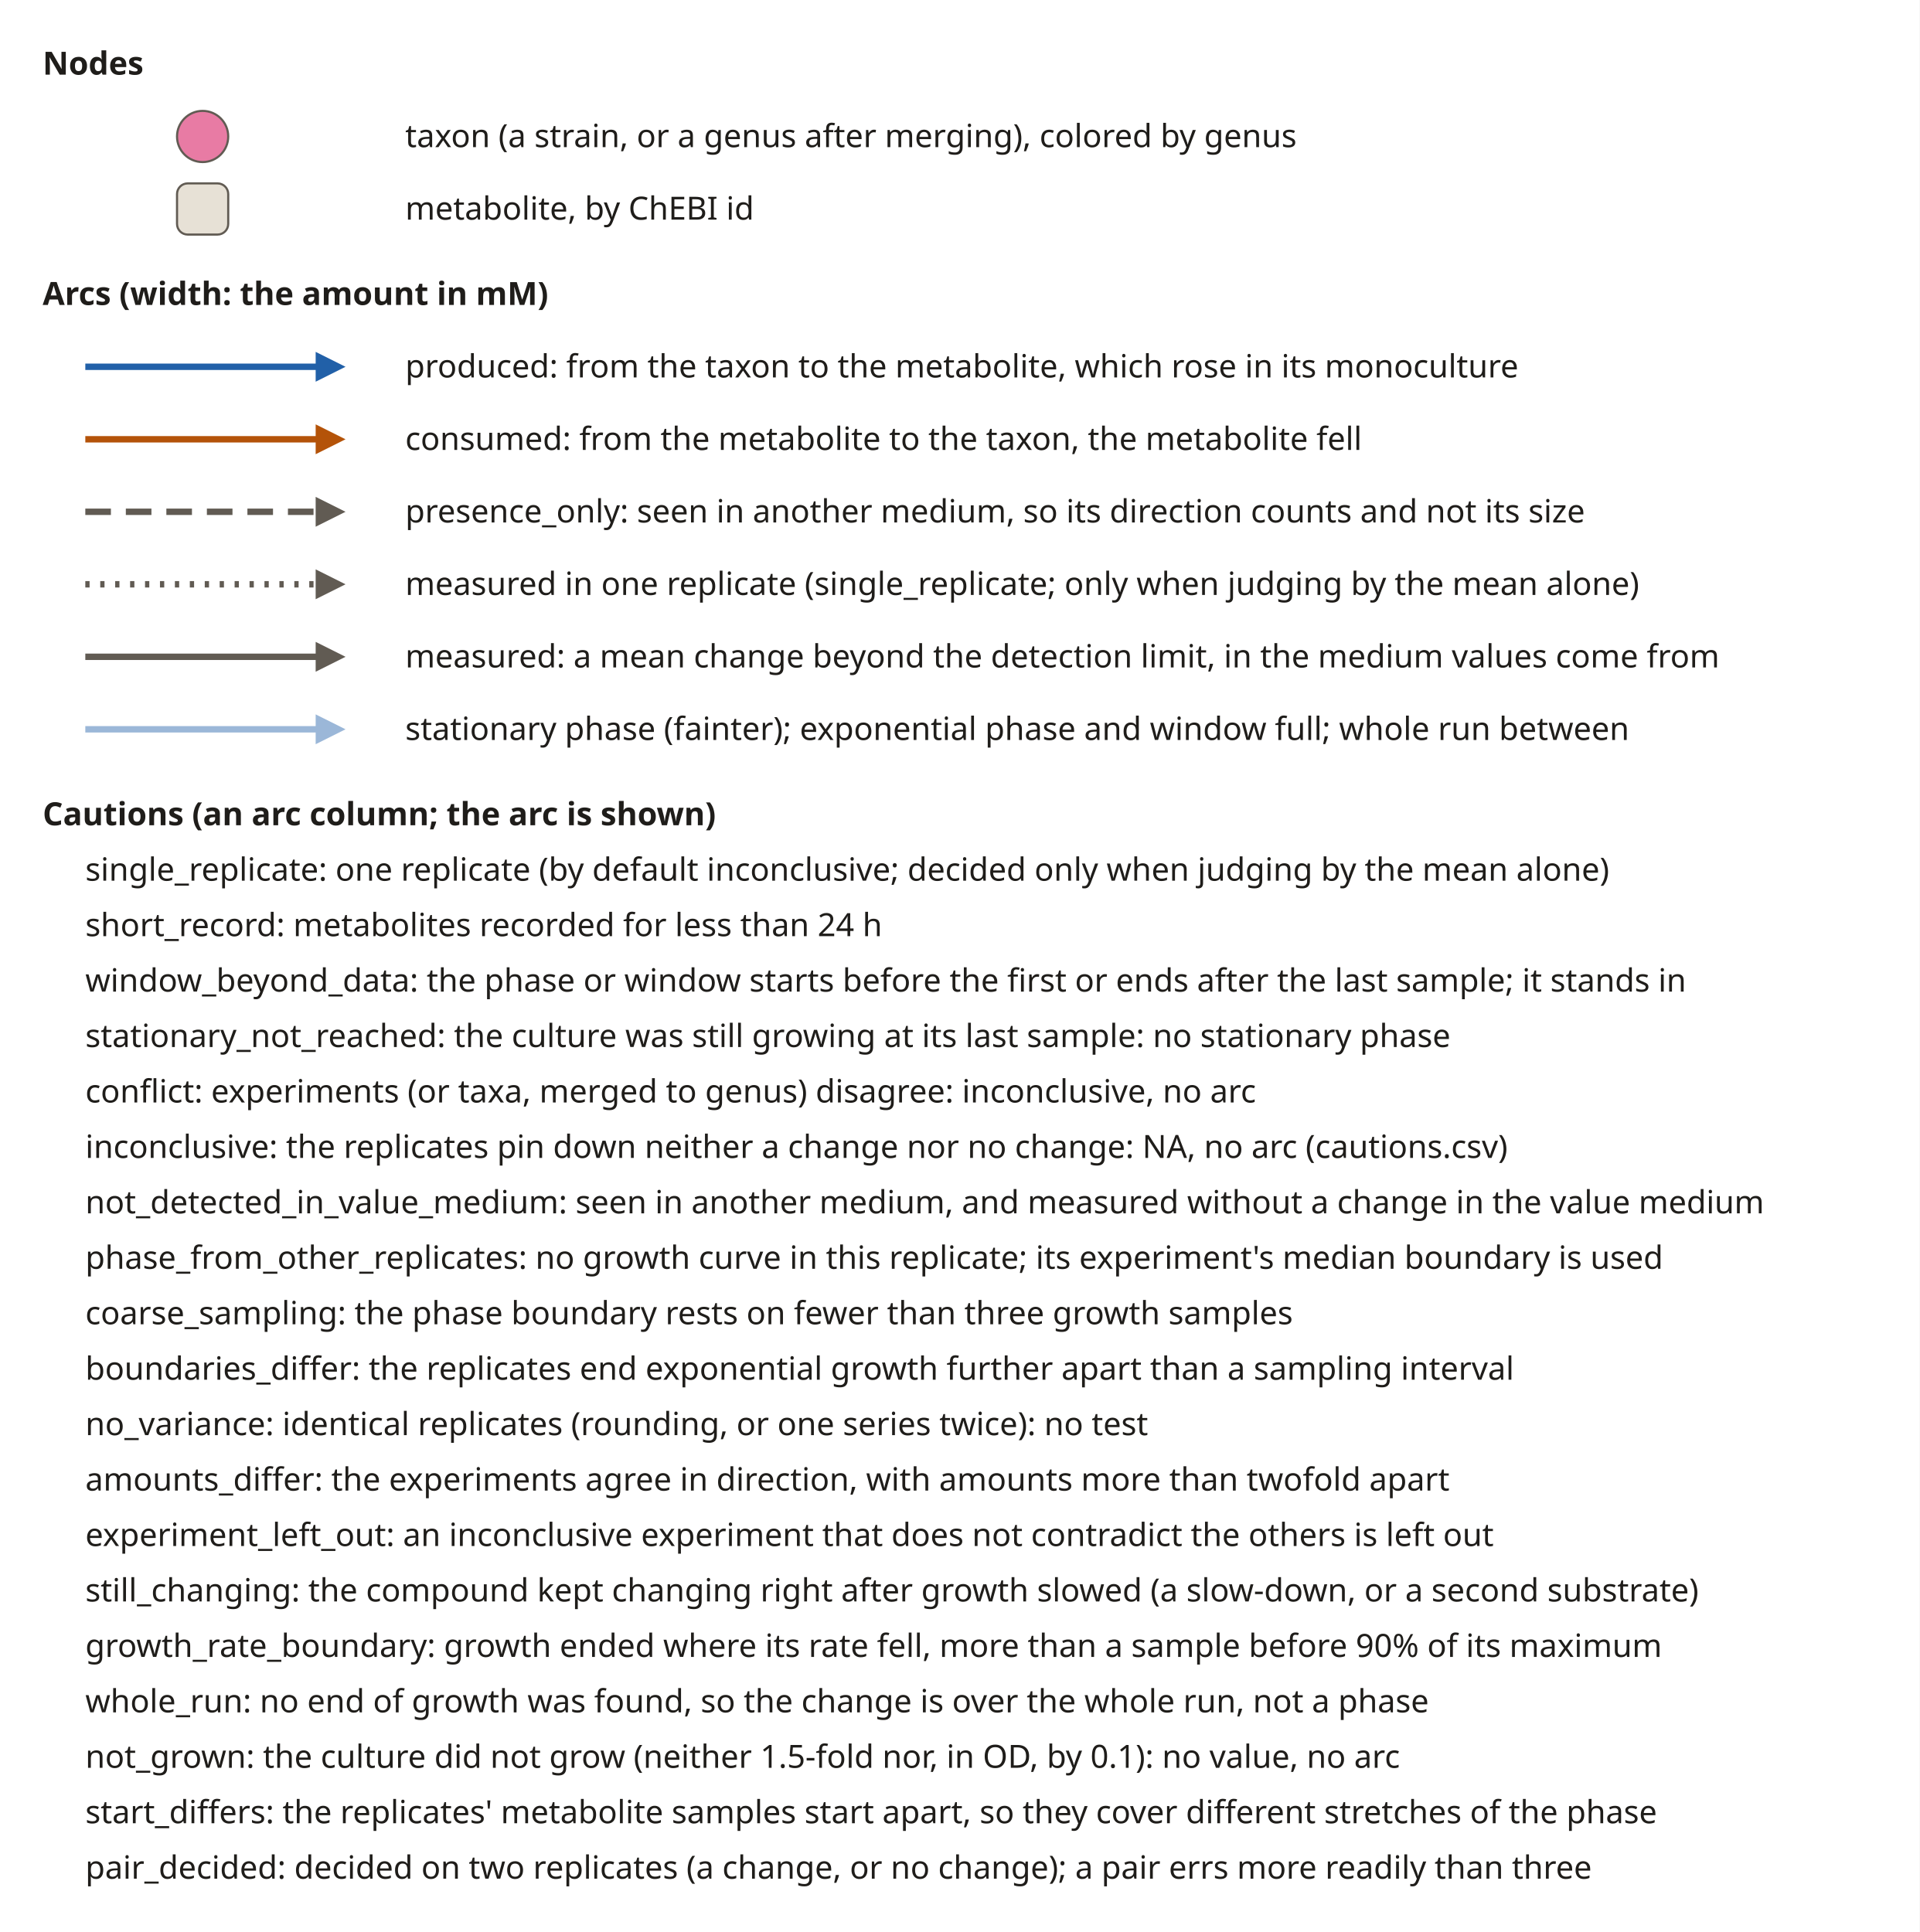
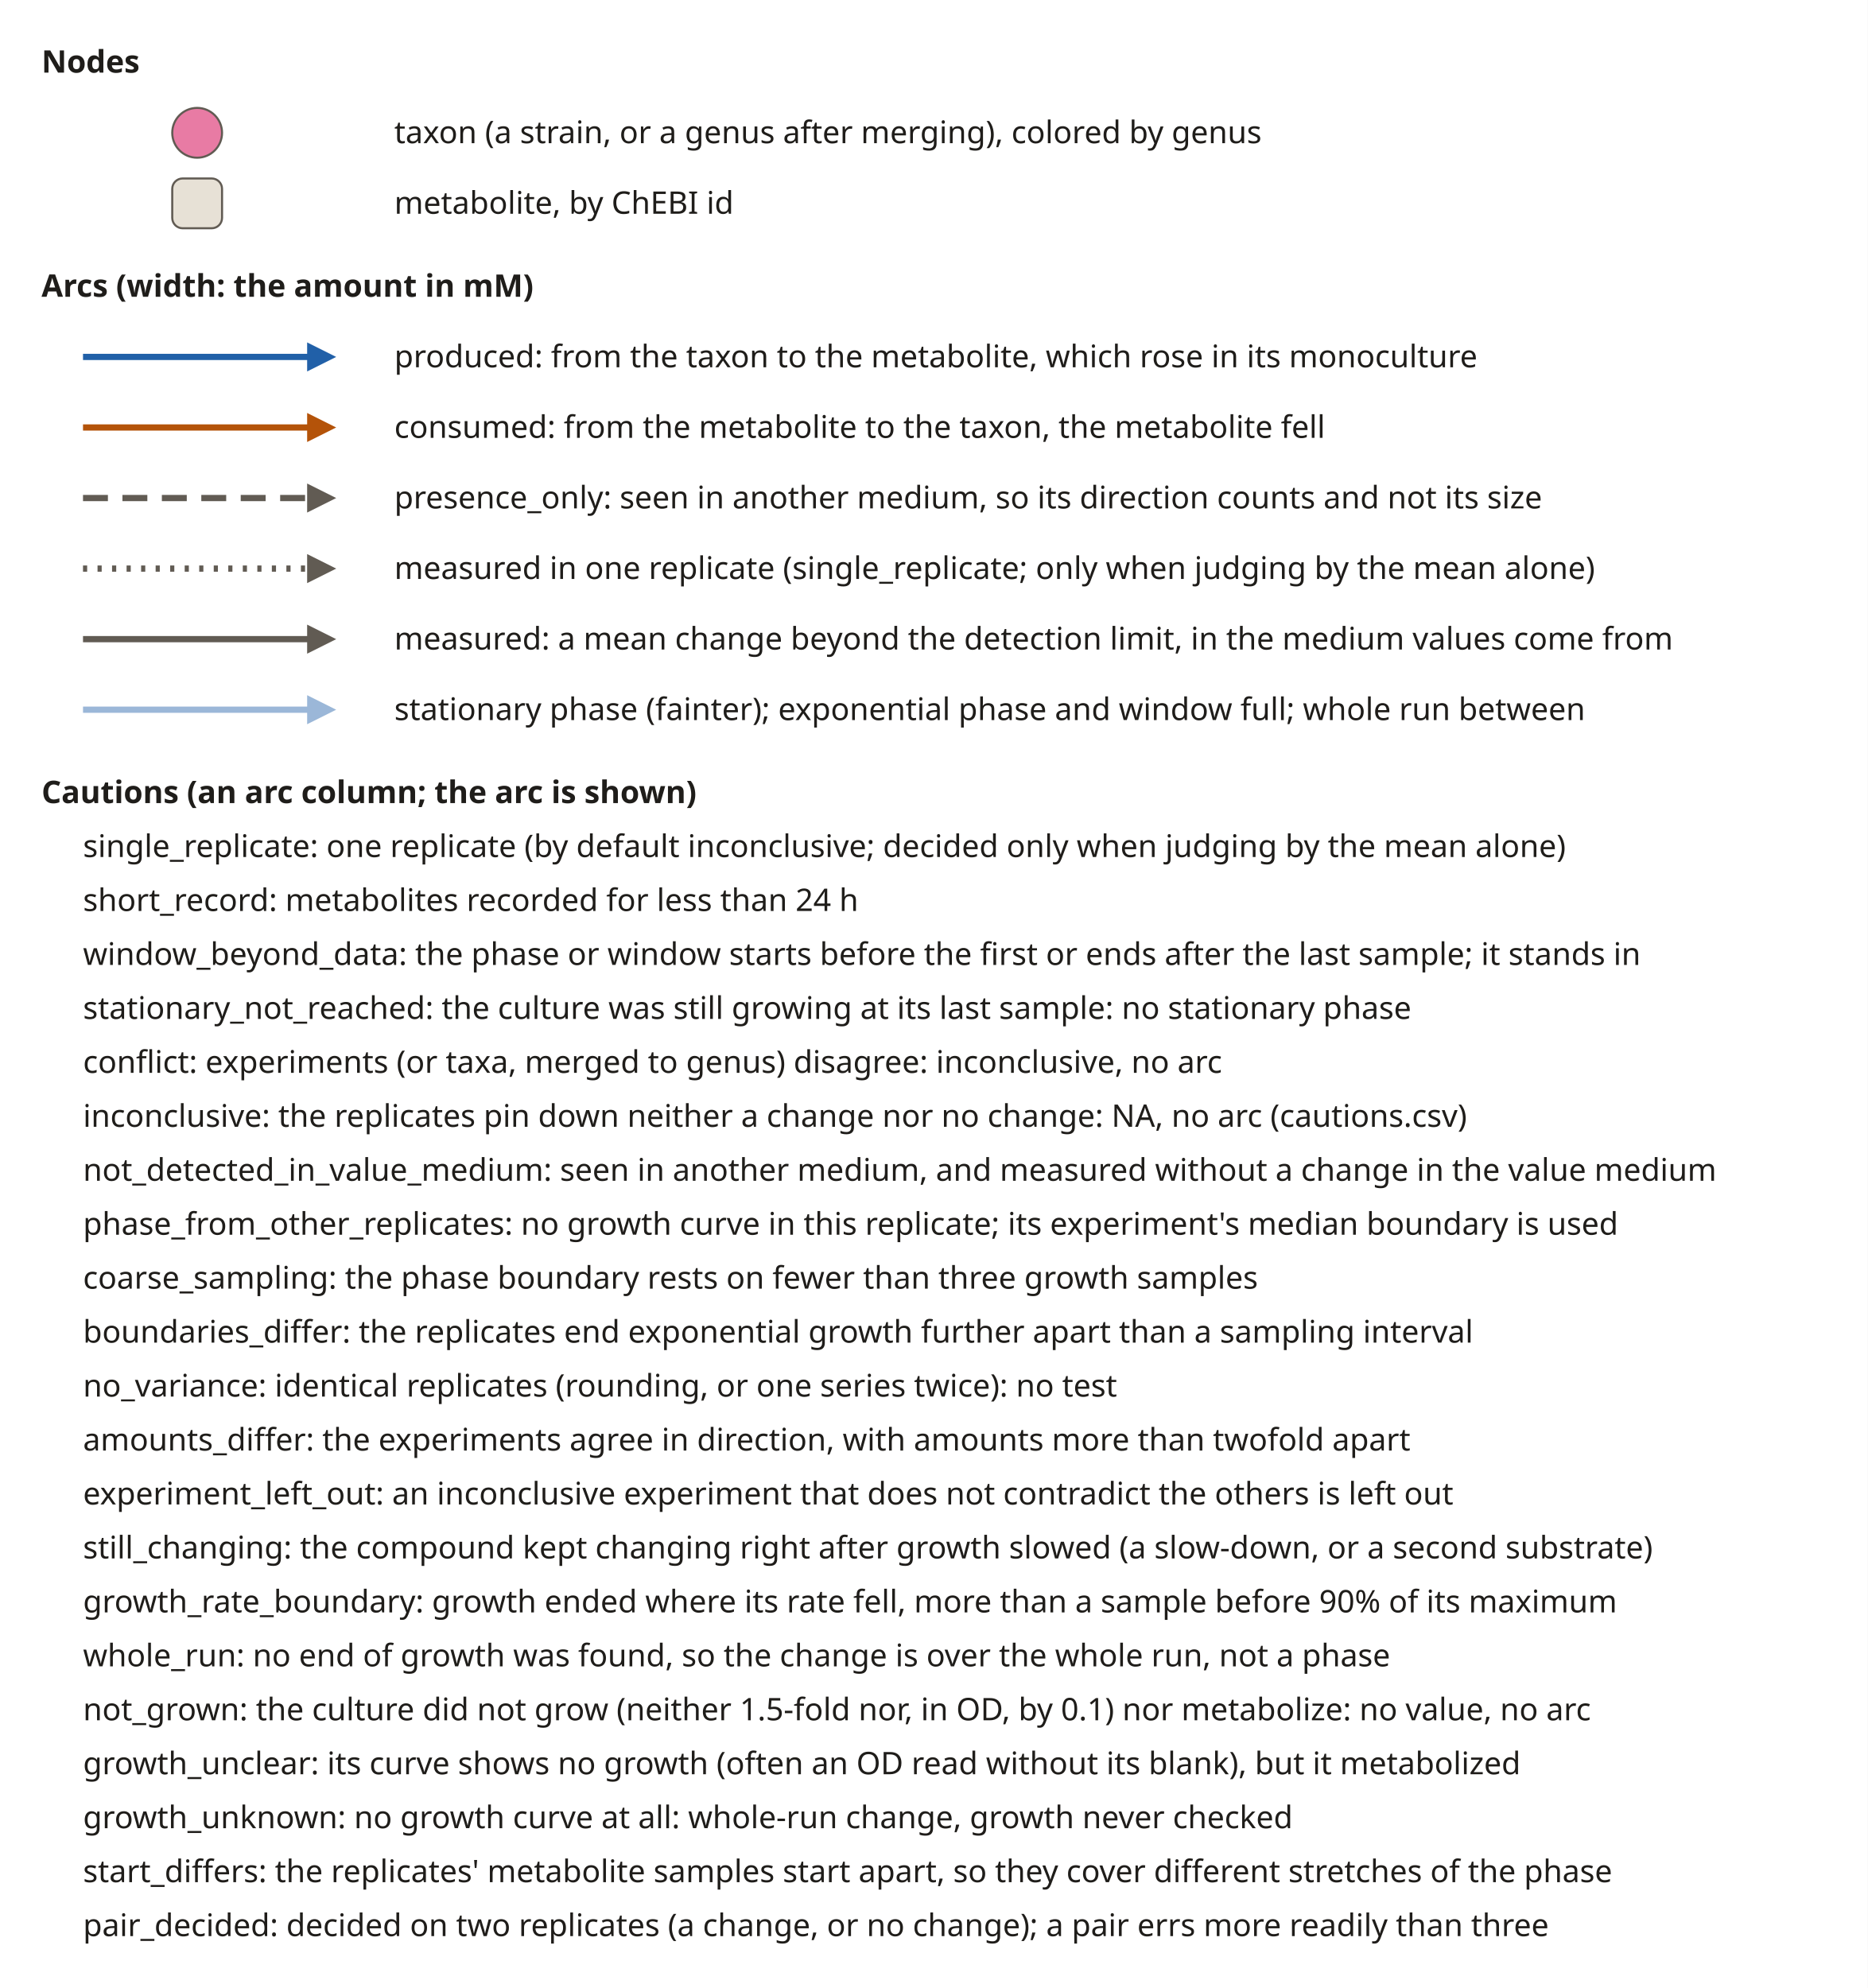
- <svg xmlns="http://www.w3.org/2000/svg" viewBox="0 0 900 906" width="900" height="906" role="img" aria-label="foodnet legend">
-   <rect width="900" height="906" fill="#ffffff" />
+ <svg xmlns="http://www.w3.org/2000/svg" viewBox="0 0 900 958" width="900" height="958" role="img" aria-label="foodnet legend">
+   <rect width="900" height="958" fill="#ffffff" />
  <text x="20" y="35" font-size="15" font-weight="600" fill="#1F1D1A" font-family="system-ui, sans-serif">Nodes</text>
  <circle cx="95" cy="64" r="12" fill="#E87BA4" stroke="#615B53" />
  <text x="190" y="69" font-size="15" font-weight="normal" fill="#1F1D1A" font-family="system-ui, sans-serif">taxon (a strain, or a genus after merging), colored by genus</text>
  <rect x="83" y="86" width="24" height="24" rx="5" fill="#E7E1D6" stroke="#615B53" />
  <text x="190" y="103" font-size="15" font-weight="normal" fill="#1F1D1A" font-family="system-ui, sans-serif">metabolite, by ChEBI id</text>
  <text x="20" y="143" font-size="15" font-weight="600" fill="#1F1D1A" font-family="system-ui, sans-serif">Arcs (width: the amount in mM)</text>
  <g opacity="1.0">
    <line x1="40" y1="172" x2="150" y2="172" stroke="#2160A8" stroke-width="3.0" />
    <path d="M 162 172 L 148 165 L 148 179 z" fill="#2160A8" />
  </g>
  <text x="190" y="177" font-size="15" font-weight="normal" fill="#1F1D1A" font-family="system-ui, sans-serif">produced: from the taxon to the metabolite, which rose in its monoculture</text>
  <g opacity="1.0">
    <line x1="40" y1="206" x2="150" y2="206" stroke="#B45309" stroke-width="3.0" />
    <path d="M 162 206 L 148 199 L 148 213 z" fill="#B45309" />
  </g>
  <text x="190" y="211" font-size="15" font-weight="normal" fill="#1F1D1A" font-family="system-ui, sans-serif">consumed: from the metabolite to the taxon, the metabolite fell</text>
  <g opacity="1.0">
    <line x1="40" y1="240" x2="150" y2="240" stroke="#615B53" stroke-width="3.0" stroke-dasharray="12 7" />
    <path d="M 162 240 L 148 233 L 148 247 z" fill="#615B53" />
  </g>
  <text x="190" y="245" font-size="15" font-weight="normal" fill="#1F1D1A" font-family="system-ui, sans-serif">presence_only: seen in another medium, so its direction counts and not its size</text>
  <g opacity="1.0">
    <line x1="40" y1="274" x2="150" y2="274" stroke="#615B53" stroke-width="3.0" stroke-dasharray="2 5" />
    <path d="M 162 274 L 148 267 L 148 281 z" fill="#615B53" />
  </g>
  <text x="190" y="279" font-size="15" font-weight="normal" fill="#1F1D1A" font-family="system-ui, sans-serif">measured in one replicate (single_replicate; only when judging by the mean alone)</text>
  <g opacity="1.0">
    <line x1="40" y1="308" x2="150" y2="308" stroke="#615B53" stroke-width="3.0" />
    <path d="M 162 308 L 148 301 L 148 315 z" fill="#615B53" />
  </g>
  <text x="190" y="313" font-size="15" font-weight="normal" fill="#1F1D1A" font-family="system-ui, sans-serif">measured: a mean change beyond the detection limit, in the medium values come from</text>
  <g opacity="0.45">
    <line x1="40" y1="342" x2="150" y2="342" stroke="#2160A8" stroke-width="3.0" />
    <path d="M 162 342 L 148 335 L 148 349 z" fill="#2160A8" />
  </g>
  <text x="190" y="347" font-size="15" font-weight="normal" fill="#1F1D1A" font-family="system-ui, sans-serif">stationary phase (fainter); exponential phase and window full; whole run between</text>
  <text x="20" y="387" font-size="15" font-weight="600" fill="#1F1D1A" font-family="system-ui, sans-serif">Cautions (an arc column; the arc is shown)</text>
  <text x="40" y="413" font-size="15" font-weight="normal" fill="#1F1D1A" font-family="system-ui, sans-serif">single_replicate: one replicate (by default inconclusive; decided only when judging by the mean alone)</text>
  <text x="40" y="439" font-size="15" font-weight="normal" fill="#1F1D1A" font-family="system-ui, sans-serif">short_record: metabolites recorded for less than 24 h</text>
  <text x="40" y="465" font-size="15" font-weight="normal" fill="#1F1D1A" font-family="system-ui, sans-serif">window_beyond_data: the phase or window starts before the first or ends after the last sample; it stands in</text>
  <text x="40" y="491" font-size="15" font-weight="normal" fill="#1F1D1A" font-family="system-ui, sans-serif">stationary_not_reached: the culture was still growing at its last sample: no stationary phase</text>
  <text x="40" y="517" font-size="15" font-weight="normal" fill="#1F1D1A" font-family="system-ui, sans-serif">conflict: experiments (or taxa, merged to genus) disagree: inconclusive, no arc</text>
  <text x="40" y="543" font-size="15" font-weight="normal" fill="#1F1D1A" font-family="system-ui, sans-serif">inconclusive: the replicates pin down neither a change nor no change: NA, no arc (cautions.csv)</text>
  <text x="40" y="569" font-size="15" font-weight="normal" fill="#1F1D1A" font-family="system-ui, sans-serif">not_detected_in_value_medium: seen in another medium, and measured without a change in the value medium</text>
  <text x="40" y="595" font-size="15" font-weight="normal" fill="#1F1D1A" font-family="system-ui, sans-serif">phase_from_other_replicates: no growth curve in this replicate; its experiment's median boundary is used</text>
  <text x="40" y="621" font-size="15" font-weight="normal" fill="#1F1D1A" font-family="system-ui, sans-serif">coarse_sampling: the phase boundary rests on fewer than three growth samples</text>
  <text x="40" y="647" font-size="15" font-weight="normal" fill="#1F1D1A" font-family="system-ui, sans-serif">boundaries_differ: the replicates end exponential growth further apart than a sampling interval</text>
  <text x="40" y="673" font-size="15" font-weight="normal" fill="#1F1D1A" font-family="system-ui, sans-serif">no_variance: identical replicates (rounding, or one series twice): no test</text>
  <text x="40" y="699" font-size="15" font-weight="normal" fill="#1F1D1A" font-family="system-ui, sans-serif">amounts_differ: the experiments agree in direction, with amounts more than twofold apart</text>
  <text x="40" y="725" font-size="15" font-weight="normal" fill="#1F1D1A" font-family="system-ui, sans-serif">experiment_left_out: an inconclusive experiment that does not contradict the others is left out</text>
  <text x="40" y="751" font-size="15" font-weight="normal" fill="#1F1D1A" font-family="system-ui, sans-serif">still_changing: the compound kept changing right after growth slowed (a slow-down, or a second substrate)</text>
  <text x="40" y="777" font-size="15" font-weight="normal" fill="#1F1D1A" font-family="system-ui, sans-serif">growth_rate_boundary: growth ended where its rate fell, more than a sample before 90% of its maximum</text>
  <text x="40" y="803" font-size="15" font-weight="normal" fill="#1F1D1A" font-family="system-ui, sans-serif">whole_run: no end of growth was found, so the change is over the whole run, not a phase</text>
-   <text x="40" y="829" font-size="15" font-weight="normal" fill="#1F1D1A" font-family="system-ui, sans-serif">not_grown: the culture did not grow (neither 1.5-fold nor, in OD, by 0.1): no value, no arc</text>
-   <text x="40" y="855" font-size="15" font-weight="normal" fill="#1F1D1A" font-family="system-ui, sans-serif">start_differs: the replicates' metabolite samples start apart, so they cover different stretches of the phase</text>
-   <text x="40" y="881" font-size="15" font-weight="normal" fill="#1F1D1A" font-family="system-ui, sans-serif">pair_decided: decided on two replicates (a change, or no change); a pair errs more readily than three</text>
+   <text x="40" y="829" font-size="15" font-weight="normal" fill="#1F1D1A" font-family="system-ui, sans-serif">not_grown: the culture did not grow (neither 1.5-fold nor, in OD, by 0.1) nor metabolize: no value, no arc</text>
+   <text x="40" y="855" font-size="15" font-weight="normal" fill="#1F1D1A" font-family="system-ui, sans-serif">growth_unclear: its curve shows no growth (often an OD read without its blank), but it metabolized</text>
+   <text x="40" y="881" font-size="15" font-weight="normal" fill="#1F1D1A" font-family="system-ui, sans-serif">growth_unknown: no growth curve at all: whole-run change, growth never checked</text>
+   <text x="40" y="907" font-size="15" font-weight="normal" fill="#1F1D1A" font-family="system-ui, sans-serif">start_differs: the replicates' metabolite samples start apart, so they cover different stretches of the phase</text>
+   <text x="40" y="933" font-size="15" font-weight="normal" fill="#1F1D1A" font-family="system-ui, sans-serif">pair_decided: decided on two replicates (a change, or no change); a pair errs more readily than three</text>
</svg>
